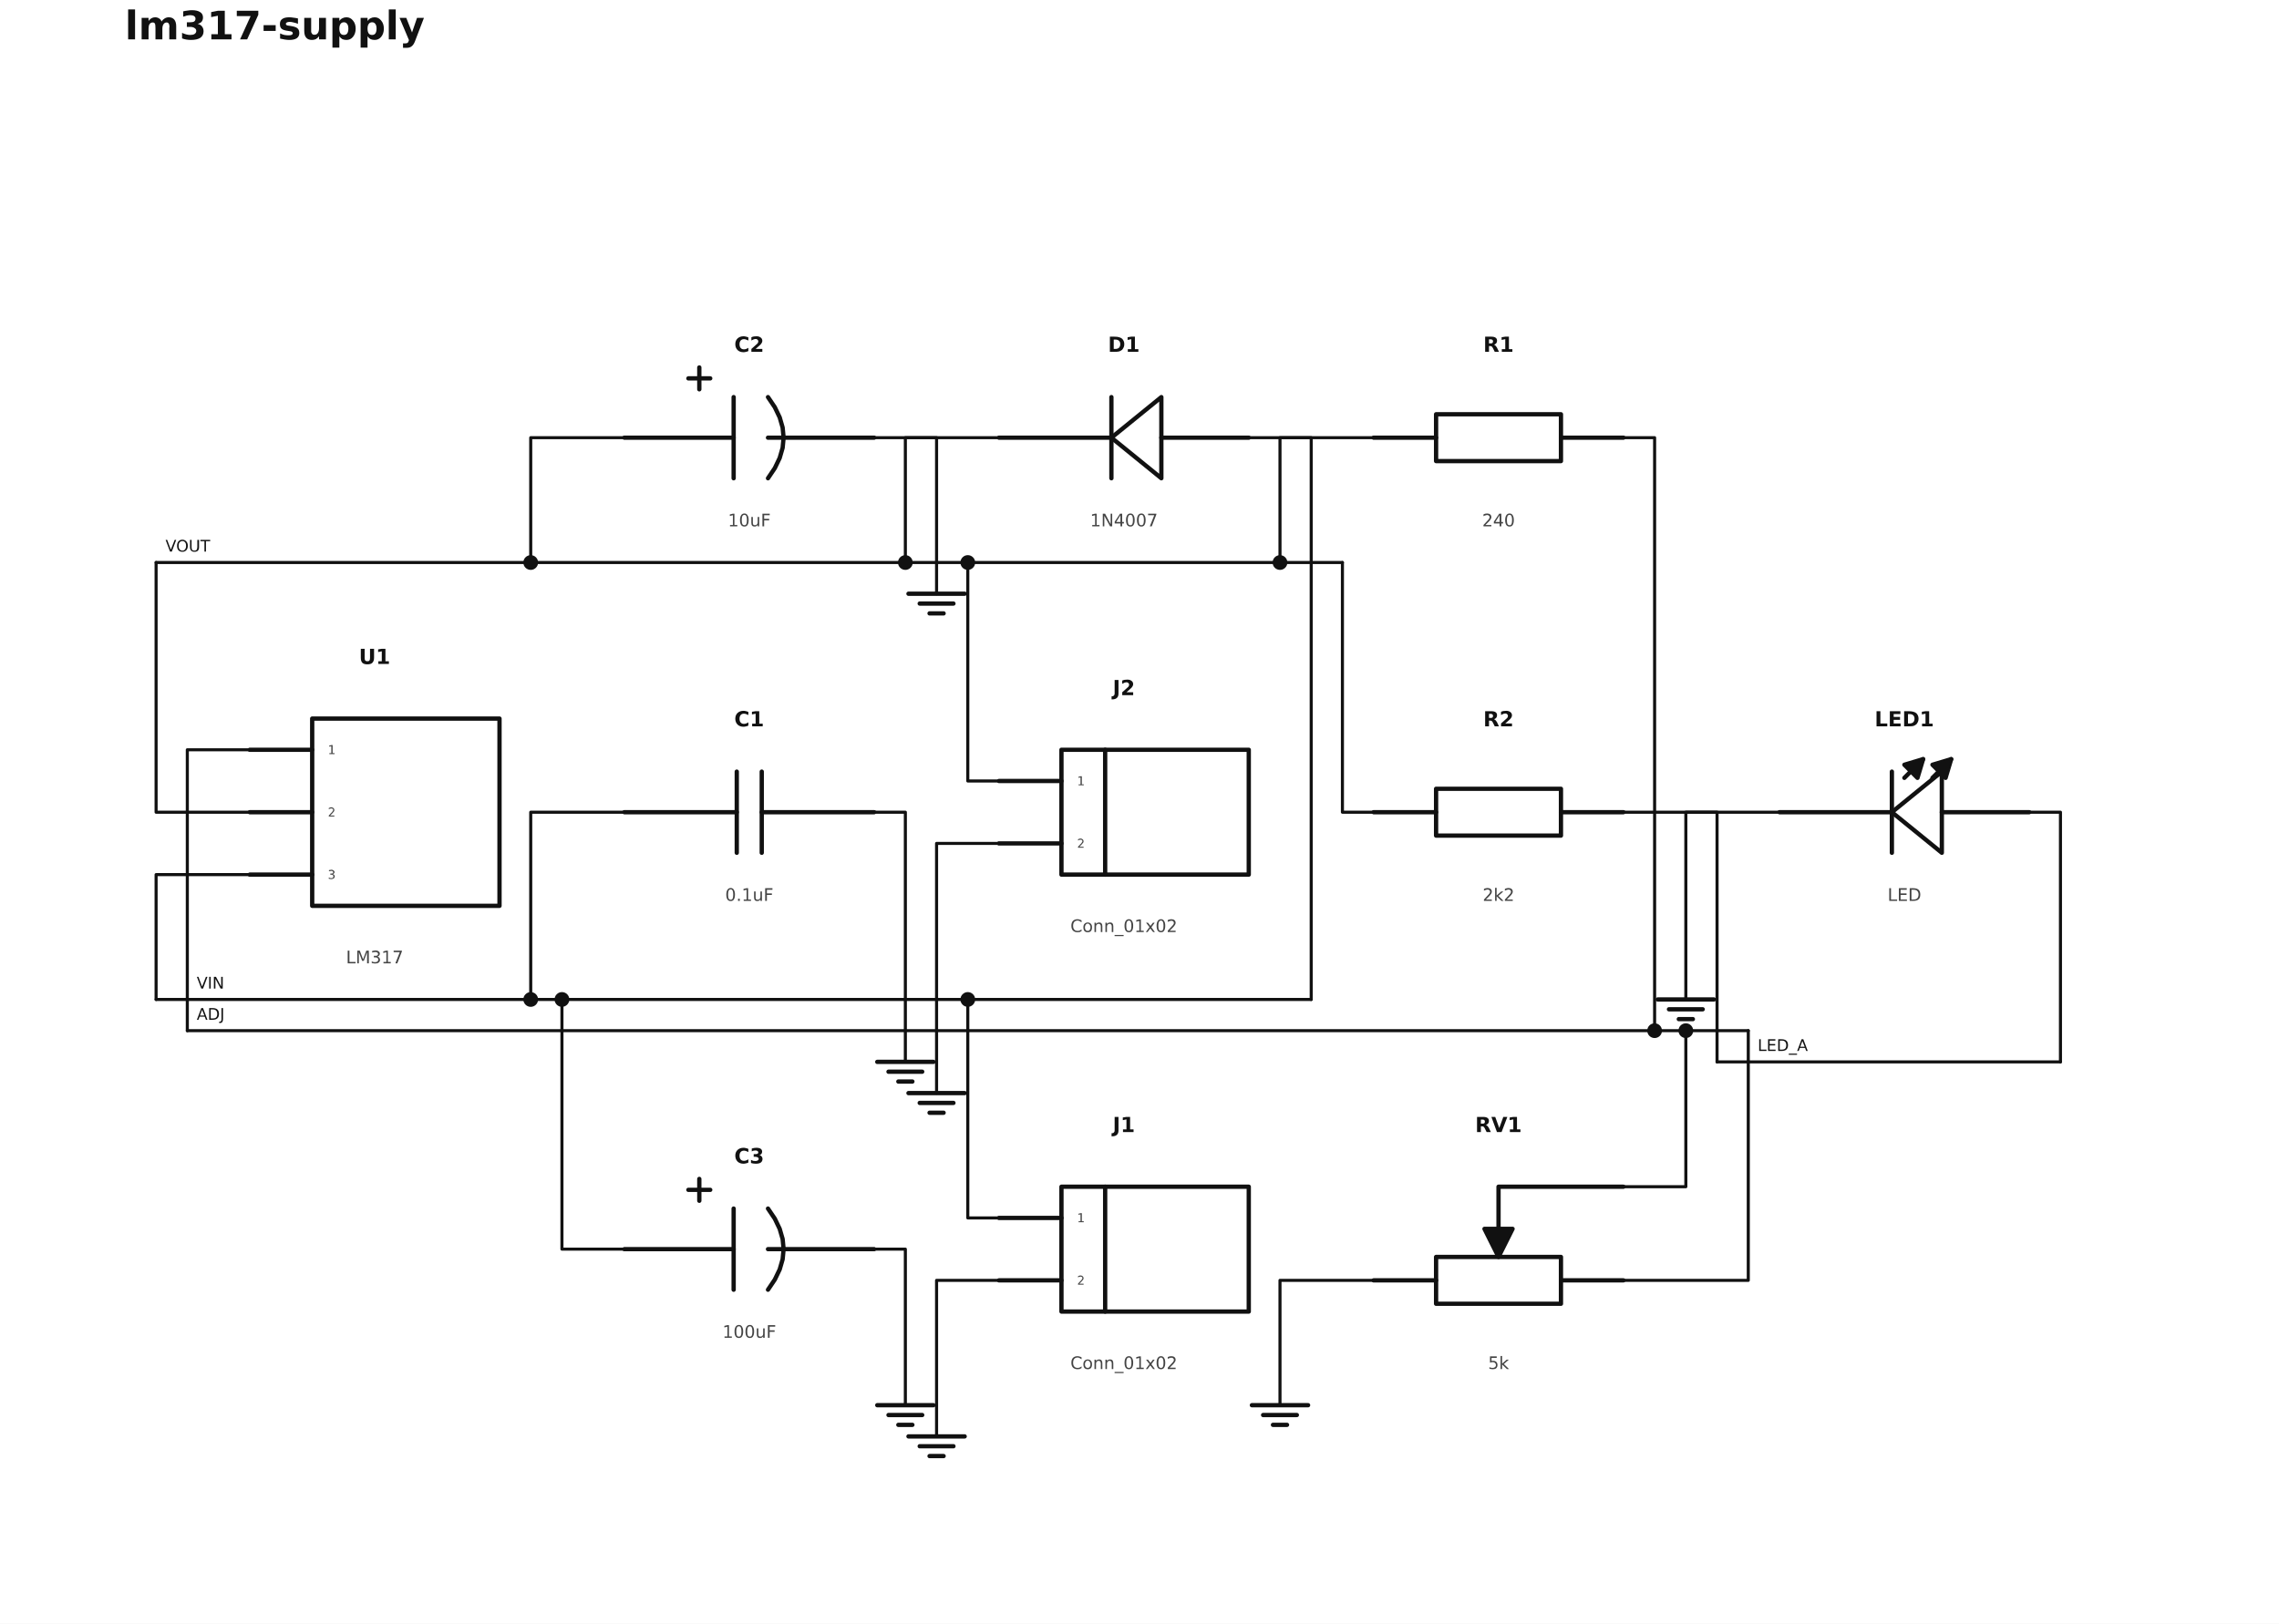
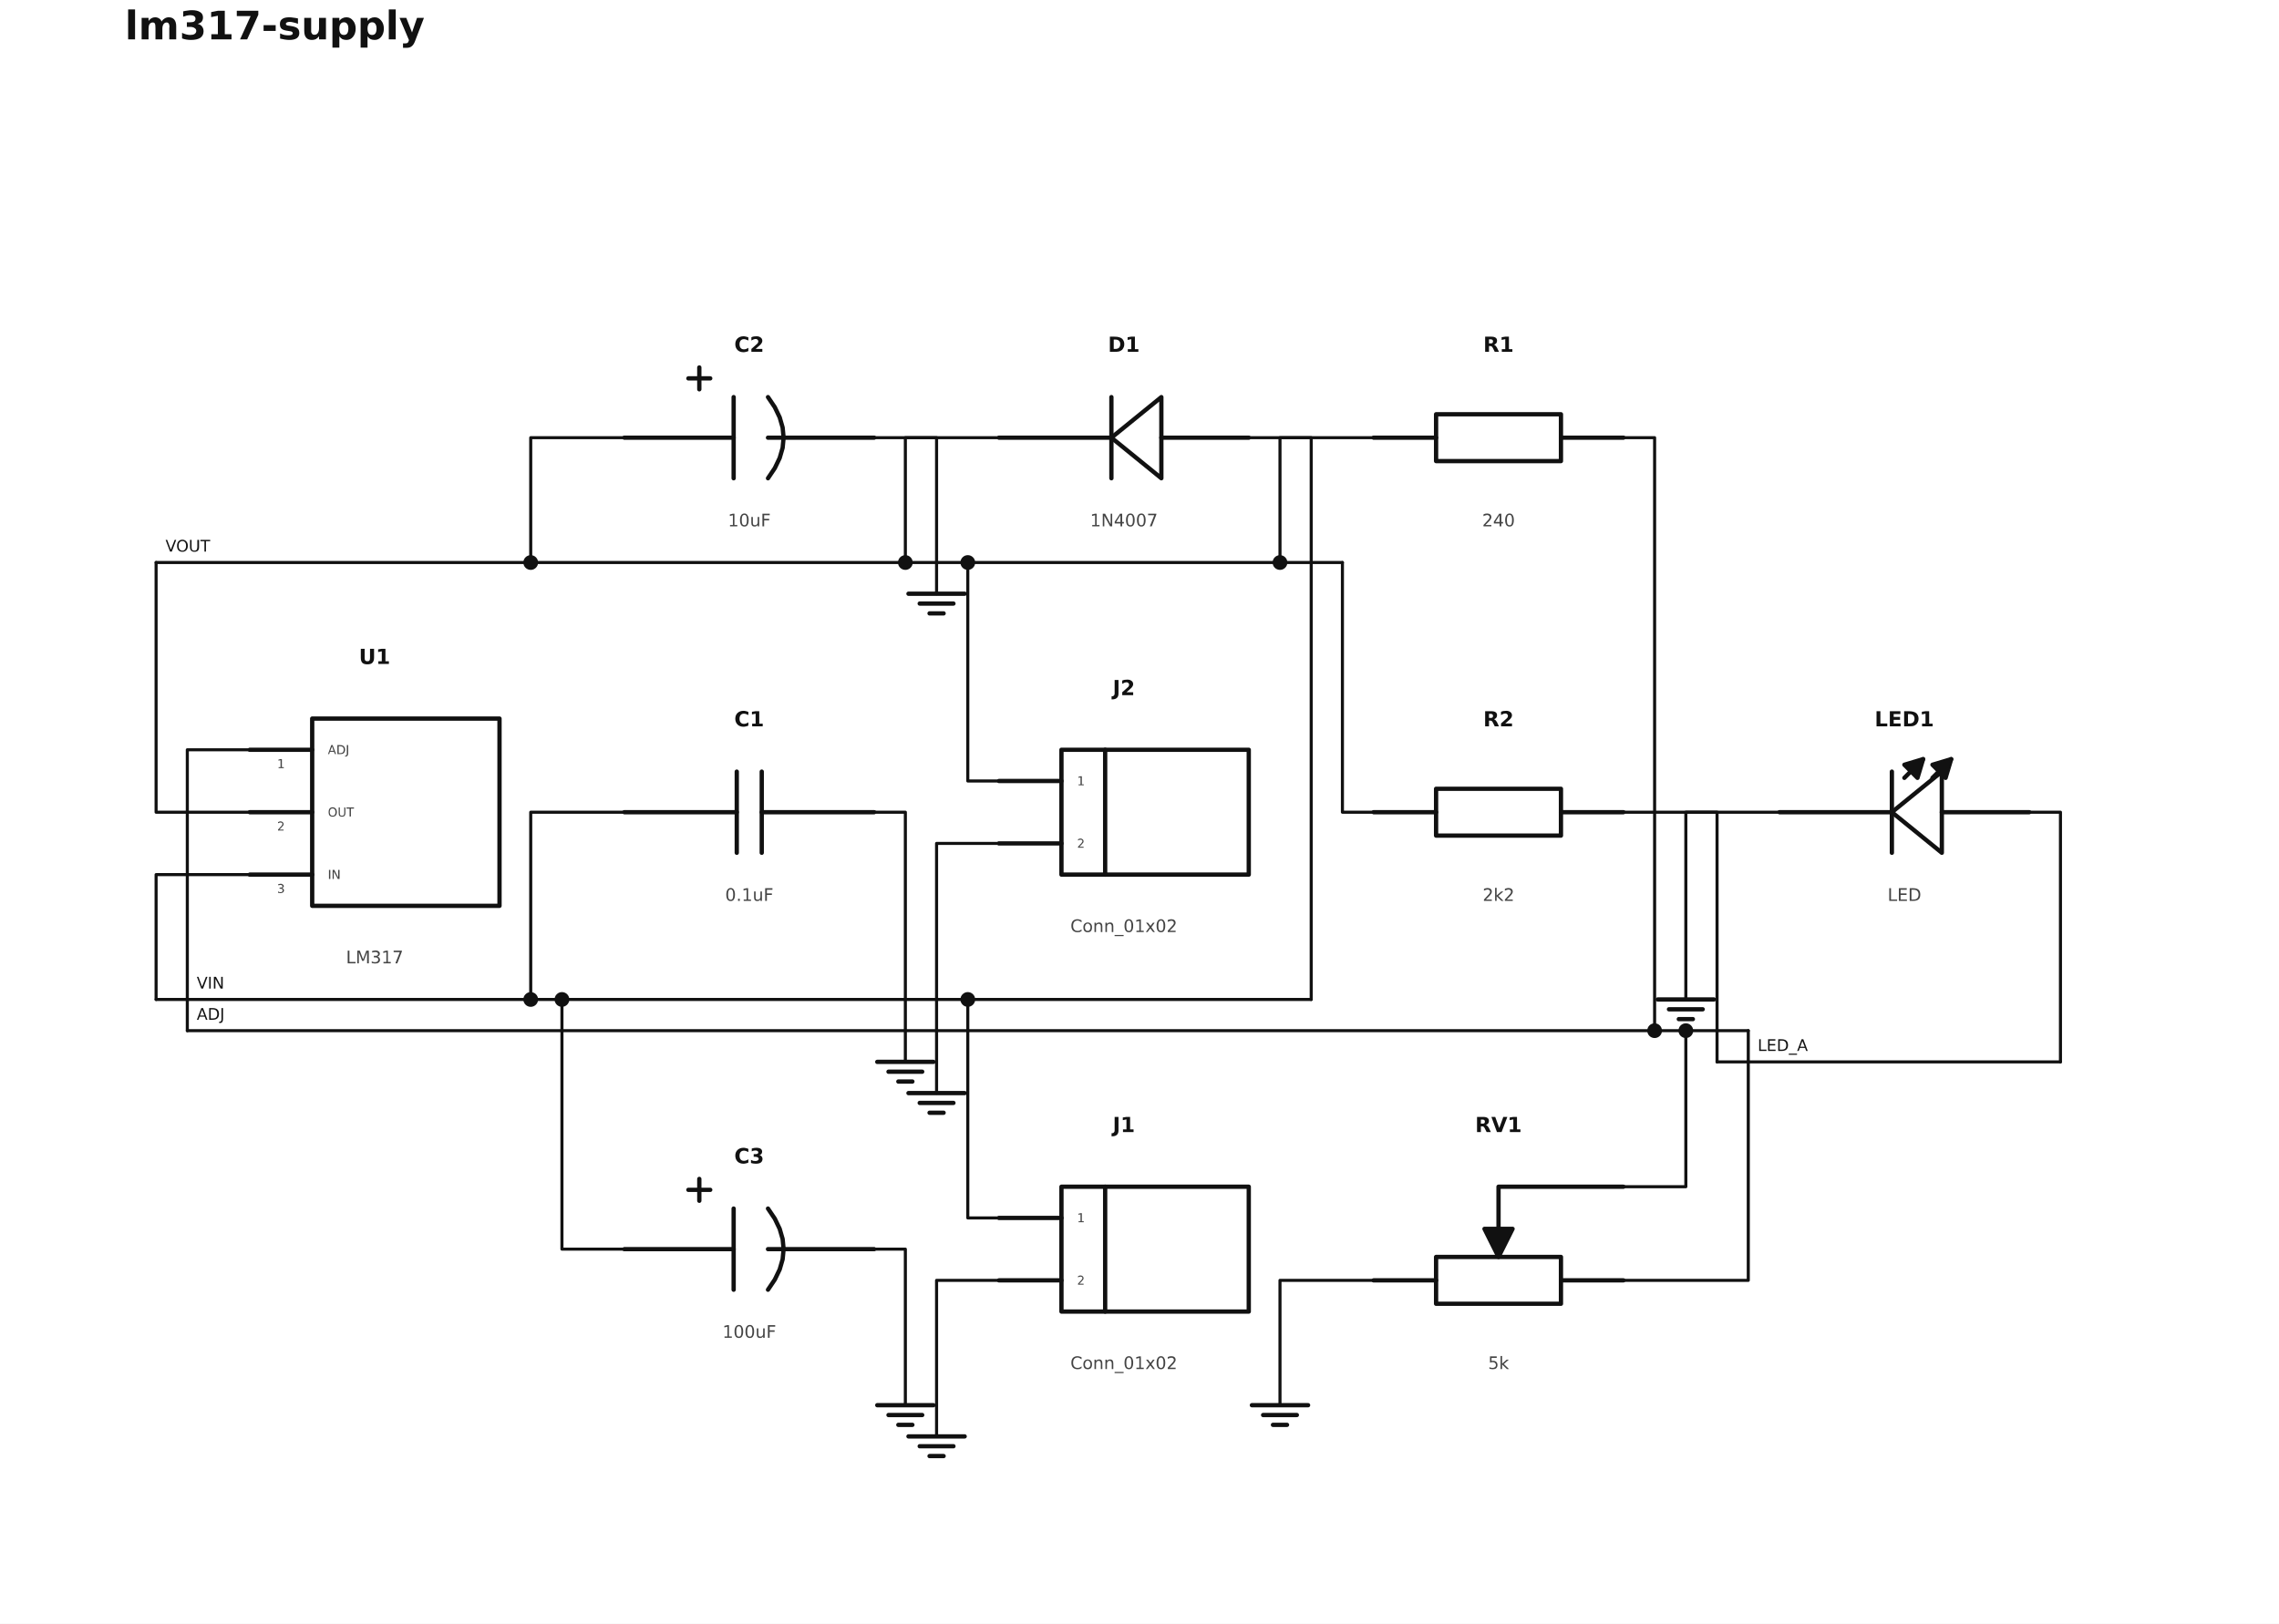
<svg xmlns="http://www.w3.org/2000/svg" version="1.1" width="185.42mm" height="132.142mm" viewBox="0 -7.68 185.42 132.142">
  <rect x="0" y="-7.68" width="185.42" height="132.142" fill="#ffffff" />
  <text x="10.16" y="-4.48" font-size="3.2" fill="#111111" text-anchor="start" font-family="DejaVu Sans, Helvetica, Arial, sans-serif" font-weight="bold">lm317-supply</text>
  <g stroke-linecap="round" stroke-linejoin="round">
    <polyline points="81.28,91.44 78.74,91.44 78.74,73.66" fill="none" stroke="#111111" stroke-width="0.25" />
    <polyline points="50.8,58.42 43.18,58.42 43.18,73.66" fill="none" stroke="#111111" stroke-width="0.25" />
    <polyline points="50.8,93.98 45.72,93.98 45.72,73.66" fill="none" stroke="#111111" stroke-width="0.25" />
    <polyline points="20.32,63.5 12.7,63.5 12.7,73.66" fill="none" stroke="#111111" stroke-width="0.25" />
    <polyline points="101.6,27.94 106.68,27.94 106.68,73.66" fill="none" stroke="#111111" stroke-width="0.25" />
    <polyline points="12.7,73.66 106.68,73.66" fill="none" stroke="#111111" stroke-width="0.25" />
    <polyline points="20.32,58.42 12.7,58.42 12.7,38.1" fill="none" stroke="#111111" stroke-width="0.25" />
    <polyline points="111.76,27.94 104.14,27.94 104.14,38.1" fill="none" stroke="#111111" stroke-width="0.25" />
    <polyline points="50.8,27.94 43.18,27.94 43.18,38.1" fill="none" stroke="#111111" stroke-width="0.25" />
    <polyline points="81.28,27.94 73.66,27.94 73.66,38.1" fill="none" stroke="#111111" stroke-width="0.25" />
    <polyline points="111.76,58.42 109.22,58.42 109.22,38.1" fill="none" stroke="#111111" stroke-width="0.25" />
    <polyline points="81.28,55.88 78.74,55.88 78.74,38.1" fill="none" stroke="#111111" stroke-width="0.25" />
    <polyline points="12.7,38.1 109.22,38.1" fill="none" stroke="#111111" stroke-width="0.25" />
    <polyline points="20.32,53.34 15.24,53.34 15.24,76.2" fill="none" stroke="#111111" stroke-width="0.25" />
    <polyline points="132.08,27.94 134.62,27.94 134.62,76.2" fill="none" stroke="#111111" stroke-width="0.25" />
    <polyline points="132.08,88.9 137.16,88.9 137.16,76.2" fill="none" stroke="#111111" stroke-width="0.25" />
    <polyline points="132.08,96.52 142.24,96.52 142.24,76.2" fill="none" stroke="#111111" stroke-width="0.25" />
    <polyline points="15.24,76.2 142.24,76.2" fill="none" stroke="#111111" stroke-width="0.25" />
    <polyline points="132.08,58.42 139.7,58.42 139.7,78.74" fill="none" stroke="#111111" stroke-width="0.25" />
    <polyline points="165.1,58.42 167.64,58.42 167.64,78.74" fill="none" stroke="#111111" stroke-width="0.25" />
    <polyline points="139.7,78.74 167.64,78.74" fill="none" stroke="#111111" stroke-width="0.25" />
    <polyline points="81.28,96.52 76.2,96.52 76.2,109.22" fill="none" stroke="#111111" stroke-width="0.25" />
    <line x1="73.914" y1="109.22" x2="78.486" y2="109.22" stroke="#111111" stroke-width="0.35" />
    <line x1="74.828" y1="110.02" x2="77.572" y2="110.02" stroke="#111111" stroke-width="0.35" />
    <line x1="75.629" y1="110.82" x2="76.772" y2="110.82" stroke="#111111" stroke-width="0.35" />
    <polyline points="81.28,60.96 76.2,60.96 76.2,81.28" fill="none" stroke="#111111" stroke-width="0.25" />
    <line x1="73.914" y1="81.28" x2="78.486" y2="81.28" stroke="#111111" stroke-width="0.35" />
    <line x1="74.828" y1="82.08" x2="77.572" y2="82.08" stroke="#111111" stroke-width="0.35" />
    <line x1="75.629" y1="82.88" x2="76.772" y2="82.88" stroke="#111111" stroke-width="0.35" />
    <polyline points="71.12,58.42 73.66,58.42 73.66,78.74" fill="none" stroke="#111111" stroke-width="0.25" />
    <line x1="71.374" y1="78.74" x2="75.946" y2="78.74" stroke="#111111" stroke-width="0.35" />
    <line x1="72.288" y1="79.54" x2="75.032" y2="79.54" stroke="#111111" stroke-width="0.35" />
    <line x1="73.089" y1="80.34" x2="74.232" y2="80.34" stroke="#111111" stroke-width="0.35" />
    <polyline points="71.12,93.98 73.66,93.98 73.66,106.68" fill="none" stroke="#111111" stroke-width="0.25" />
    <line x1="71.374" y1="106.68" x2="75.946" y2="106.68" stroke="#111111" stroke-width="0.35" />
    <line x1="72.288" y1="107.48" x2="75.032" y2="107.48" stroke="#111111" stroke-width="0.35" />
    <line x1="73.089" y1="108.28" x2="74.232" y2="108.28" stroke="#111111" stroke-width="0.35" />
    <polyline points="71.12,27.94 76.2,27.94 76.2,40.64" fill="none" stroke="#111111" stroke-width="0.25" />
    <line x1="73.914" y1="40.64" x2="78.486" y2="40.64" stroke="#111111" stroke-width="0.35" />
    <line x1="74.828" y1="41.44" x2="77.572" y2="41.44" stroke="#111111" stroke-width="0.35" />
    <line x1="75.629" y1="42.24" x2="76.772" y2="42.24" stroke="#111111" stroke-width="0.35" />
    <polyline points="111.76,96.52 104.14,96.52 104.14,106.68" fill="none" stroke="#111111" stroke-width="0.25" />
    <line x1="101.854" y1="106.68" x2="106.426" y2="106.68" stroke="#111111" stroke-width="0.35" />
    <line x1="102.768" y1="107.48" x2="105.512" y2="107.48" stroke="#111111" stroke-width="0.35" />
    <line x1="103.569" y1="108.28" x2="104.712" y2="108.28" stroke="#111111" stroke-width="0.35" />
    <polyline points="144.78,58.42 137.16,58.42 137.16,73.66" fill="none" stroke="#111111" stroke-width="0.25" />
    <line x1="134.874" y1="73.66" x2="139.446" y2="73.66" stroke="#111111" stroke-width="0.35" />
    <line x1="135.788" y1="74.46" x2="138.532" y2="74.46" stroke="#111111" stroke-width="0.35" />
    <line x1="136.588" y1="75.26" x2="137.731" y2="75.26" stroke="#111111" stroke-width="0.35" />
    <circle cx="78.74" cy="73.66" r="0.6" fill="#111111" />
    <circle cx="43.18" cy="73.66" r="0.6" fill="#111111" />
    <circle cx="45.72" cy="73.66" r="0.6" fill="#111111" />
    <circle cx="104.14" cy="38.1" r="0.6" fill="#111111" />
    <circle cx="43.18" cy="38.1" r="0.6" fill="#111111" />
    <circle cx="73.66" cy="38.1" r="0.6" fill="#111111" />
    <circle cx="78.74" cy="38.1" r="0.6" fill="#111111" />
    <circle cx="134.62" cy="76.2" r="0.6" fill="#111111" />
    <circle cx="137.16" cy="76.2" r="0.6" fill="#111111" />
    <g transform="translate(50.8,53.34)">
      <polyline points="0,5.08 9.144,5.08" fill="none" stroke="#111111" stroke-width="0.35" />
      <polyline points="11.176,5.08 20.32,5.08" fill="none" stroke="#111111" stroke-width="0.35" />
      <polyline points="9.144,1.778 9.144,8.382" fill="none" stroke="#111111" stroke-width="0.35" />
      <polyline points="11.176,1.778 11.176,8.382" fill="none" stroke="#111111" stroke-width="0.35" />
    </g>
    <g transform="translate(50.8,22.86)">
      <polyline points="0,5.08 8.89,5.08" fill="none" stroke="#111111" stroke-width="0.35" />
      <polyline points="11.684,5.08 20.32,5.08" fill="none" stroke="#111111" stroke-width="0.35" />
      <polyline points="8.89,1.778 8.89,8.382" fill="none" stroke="#111111" stroke-width="0.35" />
      <polyline points="11.684,1.778 12.24,2.603 12.636,3.429 12.875,4.255 12.954,5.08 12.875,5.905 12.636,6.731 12.24,7.556 11.684,8.382" fill="none" stroke="#111111" stroke-width="0.35" />
      <polyline points="5.207,0.254 6.985,0.254" fill="none" stroke="#111111" stroke-width="0.35" />
      <polyline points="6.096,-0.635 6.096,1.143" fill="none" stroke="#111111" stroke-width="0.35" />
    </g>
    <g transform="translate(50.8,88.9)">
      <polyline points="0,5.08 8.89,5.08" fill="none" stroke="#111111" stroke-width="0.35" />
      <polyline points="11.684,5.08 20.32,5.08" fill="none" stroke="#111111" stroke-width="0.35" />
      <polyline points="8.89,1.778 8.89,8.382" fill="none" stroke="#111111" stroke-width="0.35" />
      <polyline points="11.684,1.778 12.24,2.603 12.636,3.429 12.875,4.255 12.954,5.08 12.875,5.905 12.636,6.731 12.24,7.556 11.684,8.382" fill="none" stroke="#111111" stroke-width="0.35" />
      <polyline points="5.207,0.254 6.985,0.254" fill="none" stroke="#111111" stroke-width="0.35" />
      <polyline points="6.096,-0.635 6.096,1.143" fill="none" stroke="#111111" stroke-width="0.35" />
    </g>
    <g transform="translate(81.28,22.86)">
      <polyline points="0,5.08 9.144,5.08" fill="none" stroke="#111111" stroke-width="0.35" />
      <polyline points="13.208,5.08 20.32,5.08" fill="none" stroke="#111111" stroke-width="0.35" />
      <polyline points="9.144,1.778 9.144,8.382" fill="none" stroke="#111111" stroke-width="0.35" />
      <polygon points="13.208,1.778 13.208,8.382 9.144,5.08" fill="none" stroke="#111111" stroke-width="0.35" />
    </g>
    <g transform="translate(81.28,86.36)">
      <polygon points="5.08,2.54 20.32,2.54 20.32,12.7 5.08,12.7" fill="none" stroke="#111111" stroke-width="0.35" />
      <polyline points="0,5.08 5.08,5.08" fill="none" stroke="#111111" stroke-width="0.35" />
      <polyline points="0,10.16 5.08,10.16" fill="none" stroke="#111111" stroke-width="0.35" />
      <polyline points="8.636,2.54 8.636,12.7" fill="none" stroke="#111111" stroke-width="0.35" />
    </g>
    <g transform="translate(81.28,50.8)">
      <polygon points="5.08,2.54 20.32,2.54 20.32,12.7 5.08,12.7" fill="none" stroke="#111111" stroke-width="0.35" />
      <polyline points="0,5.08 5.08,5.08" fill="none" stroke="#111111" stroke-width="0.35" />
      <polyline points="0,10.16 5.08,10.16" fill="none" stroke="#111111" stroke-width="0.35" />
      <polyline points="8.636,2.54 8.636,12.7" fill="none" stroke="#111111" stroke-width="0.35" />
    </g>
    <g transform="translate(144.78,53.34)">
      <polyline points="0,5.08 9.144,5.08" fill="none" stroke="#111111" stroke-width="0.35" />
      <polyline points="13.208,5.08 20.32,5.08" fill="none" stroke="#111111" stroke-width="0.35" />
      <polyline points="9.144,1.778 9.144,8.382" fill="none" stroke="#111111" stroke-width="0.35" />
      <polygon points="13.208,1.778 13.208,8.382 9.144,5.08" fill="none" stroke="#111111" stroke-width="0.35" />
      <polyline points="10.16,2.286 11.684,0.762" fill="none" stroke="#111111" stroke-width="0.35" />
      <polygon points="11.684,0.762 10.16,1.219 11.227,2.286" fill="#111111" stroke="#111111" stroke-width="0.35" />
      <polyline points="12.446,2.286 13.97,0.762" fill="none" stroke="#111111" stroke-width="0.35" />
      <polygon points="13.97,0.762 12.446,1.219 13.513,2.286" fill="#111111" stroke="#111111" stroke-width="0.35" />
    </g>
    <g transform="translate(111.76,22.86)">
      <polyline points="0,5.08 5.08,5.08" fill="none" stroke="#111111" stroke-width="0.35" />
      <polyline points="15.24,5.08 20.32,5.08" fill="none" stroke="#111111" stroke-width="0.35" />
      <polygon points="5.08,3.175 15.24,3.175 15.24,6.985 5.08,6.985" fill="none" stroke="#111111" stroke-width="0.35" />
    </g>
    <g transform="translate(111.76,53.34)">
      <polyline points="0,5.08 5.08,5.08" fill="none" stroke="#111111" stroke-width="0.35" />
      <polyline points="15.24,5.08 20.32,5.08" fill="none" stroke="#111111" stroke-width="0.35" />
      <polygon points="5.08,3.175 15.24,3.175 15.24,6.985 5.08,6.985" fill="none" stroke="#111111" stroke-width="0.35" />
    </g>
    <g transform="translate(111.76,86.36)">
      <polyline points="0,10.16 5.08,10.16" fill="none" stroke="#111111" stroke-width="0.35" />
      <polyline points="15.24,10.16 20.32,10.16" fill="none" stroke="#111111" stroke-width="0.35" />
      <polygon points="5.08,8.255 15.24,8.255 15.24,12.065 5.08,12.065" fill="none" stroke="#111111" stroke-width="0.35" />
      <polyline points="20.32,2.54 10.16,2.54 10.16,5.969" fill="none" stroke="#111111" stroke-width="0.35" />
      <polygon points="9.017,5.969 11.303,5.969 10.16,8.255" fill="#111111" stroke="#111111" stroke-width="0.35" />
    </g>
    <g transform="translate(20.32,48.26)">
      <polygon points="5.08,2.54 20.32,2.54 20.32,17.78 5.08,17.78" fill="none" stroke="#111111" stroke-width="0.35" />
      <polyline points="0,5.08 5.08,5.08" fill="none" stroke="#111111" stroke-width="0.35" />
      <polyline points="0,10.16 5.08,10.16" fill="none" stroke="#111111" stroke-width="0.35" />
      <polyline points="0,15.24 5.08,15.24" fill="none" stroke="#111111" stroke-width="0.35" />
    </g>
  </g>
  <text x="60.96" y="51.435" font-size="1.7" fill="#111111" text-anchor="middle" font-family="DejaVu Sans, Helvetica, Arial, sans-serif" font-weight="bold">C1</text>
  <text x="60.96" y="65.636" font-size="1.4" fill="#444444" text-anchor="middle" font-family="DejaVu Sans, Helvetica, Arial, sans-serif">0.1uF</text>
  <text x="60.96" y="20.955" font-size="1.7" fill="#111111" text-anchor="middle" font-family="DejaVu Sans, Helvetica, Arial, sans-serif" font-weight="bold">C2</text>
  <text x="60.96" y="35.156" font-size="1.4" fill="#444444" text-anchor="middle" font-family="DejaVu Sans, Helvetica, Arial, sans-serif">10uF</text>
  <text x="60.96" y="86.995" font-size="1.7" fill="#111111" text-anchor="middle" font-family="DejaVu Sans, Helvetica, Arial, sans-serif" font-weight="bold">C3</text>
  <text x="60.96" y="101.196" font-size="1.4" fill="#444444" text-anchor="middle" font-family="DejaVu Sans, Helvetica, Arial, sans-serif">100uF</text>
  <text x="91.44" y="20.955" font-size="1.7" fill="#111111" text-anchor="middle" font-family="DejaVu Sans, Helvetica, Arial, sans-serif" font-weight="bold">D1</text>
  <text x="91.44" y="35.156" font-size="1.4" fill="#444444" text-anchor="middle" font-family="DejaVu Sans, Helvetica, Arial, sans-serif">1N4007</text>
  <text x="91.44" y="84.455" font-size="1.7" fill="#111111" text-anchor="middle" font-family="DejaVu Sans, Helvetica, Arial, sans-serif" font-weight="bold">J1</text>
  <text x="91.44" y="103.736" font-size="1.4" fill="#444444" text-anchor="middle" font-family="DejaVu Sans, Helvetica, Arial, sans-serif">Conn_01x02</text>
  <text x="87.63" y="91.79" font-size="1" fill="#444444" text-anchor="start" font-family="DejaVu Sans, Helvetica, Arial, sans-serif">1</text>
  <text x="87.63" y="96.87" font-size="1" fill="#444444" text-anchor="start" font-family="DejaVu Sans, Helvetica, Arial, sans-serif">2</text>
  <text x="91.44" y="48.895" font-size="1.7" fill="#111111" text-anchor="middle" font-family="DejaVu Sans, Helvetica, Arial, sans-serif" font-weight="bold">J2</text>
  <text x="91.44" y="68.176" font-size="1.4" fill="#444444" text-anchor="middle" font-family="DejaVu Sans, Helvetica, Arial, sans-serif">Conn_01x02</text>
  <text x="87.63" y="56.23" font-size="1" fill="#444444" text-anchor="start" font-family="DejaVu Sans, Helvetica, Arial, sans-serif">1</text>
  <text x="87.63" y="61.31" font-size="1" fill="#444444" text-anchor="start" font-family="DejaVu Sans, Helvetica, Arial, sans-serif">2</text>
  <text x="154.94" y="51.435" font-size="1.7" fill="#111111" text-anchor="middle" font-family="DejaVu Sans, Helvetica, Arial, sans-serif" font-weight="bold">LED1</text>
  <text x="154.94" y="65.636" font-size="1.4" fill="#444444" text-anchor="middle" font-family="DejaVu Sans, Helvetica, Arial, sans-serif">LED</text>
  <text x="121.92" y="20.955" font-size="1.7" fill="#111111" text-anchor="middle" font-family="DejaVu Sans, Helvetica, Arial, sans-serif" font-weight="bold">R1</text>
  <text x="121.92" y="35.156" font-size="1.4" fill="#444444" text-anchor="middle" font-family="DejaVu Sans, Helvetica, Arial, sans-serif">240</text>
  <text x="121.92" y="51.435" font-size="1.7" fill="#111111" text-anchor="middle" font-family="DejaVu Sans, Helvetica, Arial, sans-serif" font-weight="bold">R2</text>
  <text x="121.92" y="65.636" font-size="1.4" fill="#444444" text-anchor="middle" font-family="DejaVu Sans, Helvetica, Arial, sans-serif">2k2</text>
  <text x="121.92" y="84.455" font-size="1.7" fill="#111111" text-anchor="middle" font-family="DejaVu Sans, Helvetica, Arial, sans-serif" font-weight="bold">RV1</text>
  <text x="121.92" y="103.736" font-size="1.4" fill="#444444" text-anchor="middle" font-family="DejaVu Sans, Helvetica, Arial, sans-serif">5k</text>
  <text x="30.48" y="46.355" font-size="1.7" fill="#111111" text-anchor="middle" font-family="DejaVu Sans, Helvetica, Arial, sans-serif" font-weight="bold">U1</text>
  <text x="30.48" y="70.716" font-size="1.4" fill="#444444" text-anchor="middle" font-family="DejaVu Sans, Helvetica, Arial, sans-serif">LM317</text>
-   <text x="26.67" y="53.69" font-size="1" fill="#444444" text-anchor="start" font-family="DejaVu Sans, Helvetica, Arial, sans-serif">1</text>
-   <text x="26.67" y="58.77" font-size="1" fill="#444444" text-anchor="start" font-family="DejaVu Sans, Helvetica, Arial, sans-serif">2</text>
-   <text x="26.67" y="63.85" font-size="1" fill="#444444" text-anchor="start" font-family="DejaVu Sans, Helvetica, Arial, sans-serif">3</text>
+   <text x="26.67" y="53.69" font-size="1" fill="#444444" text-anchor="start" font-family="DejaVu Sans, Helvetica, Arial, sans-serif">ADJ</text>
+   <text x="22.86" y="54.833" font-size="1" fill="#444444" text-anchor="middle" font-family="DejaVu Sans, Helvetica, Arial, sans-serif">1</text>
+   <text x="26.67" y="58.77" font-size="1" fill="#444444" text-anchor="start" font-family="DejaVu Sans, Helvetica, Arial, sans-serif">OUT</text>
+   <text x="22.86" y="59.913" font-size="1" fill="#444444" text-anchor="middle" font-family="DejaVu Sans, Helvetica, Arial, sans-serif">2</text>
+   <text x="26.67" y="63.85" font-size="1" fill="#444444" text-anchor="start" font-family="DejaVu Sans, Helvetica, Arial, sans-serif">IN</text>
+   <text x="22.86" y="64.993" font-size="1" fill="#444444" text-anchor="middle" font-family="DejaVu Sans, Helvetica, Arial, sans-serif">3</text>
  <text x="16.002" y="72.771" font-size="1.3" fill="#111111" text-anchor="start" font-family="DejaVu Sans, Helvetica, Arial, sans-serif">VIN</text>
  <text x="13.462" y="37.211" font-size="1.3" fill="#111111" text-anchor="start" font-family="DejaVu Sans, Helvetica, Arial, sans-serif">VOUT</text>
  <text x="16.002" y="75.311" font-size="1.3" fill="#111111" text-anchor="start" font-family="DejaVu Sans, Helvetica, Arial, sans-serif">ADJ</text>
  <text x="143.002" y="77.851" font-size="1.3" fill="#111111" text-anchor="start" font-family="DejaVu Sans, Helvetica, Arial, sans-serif">LED_A</text>
</svg>
